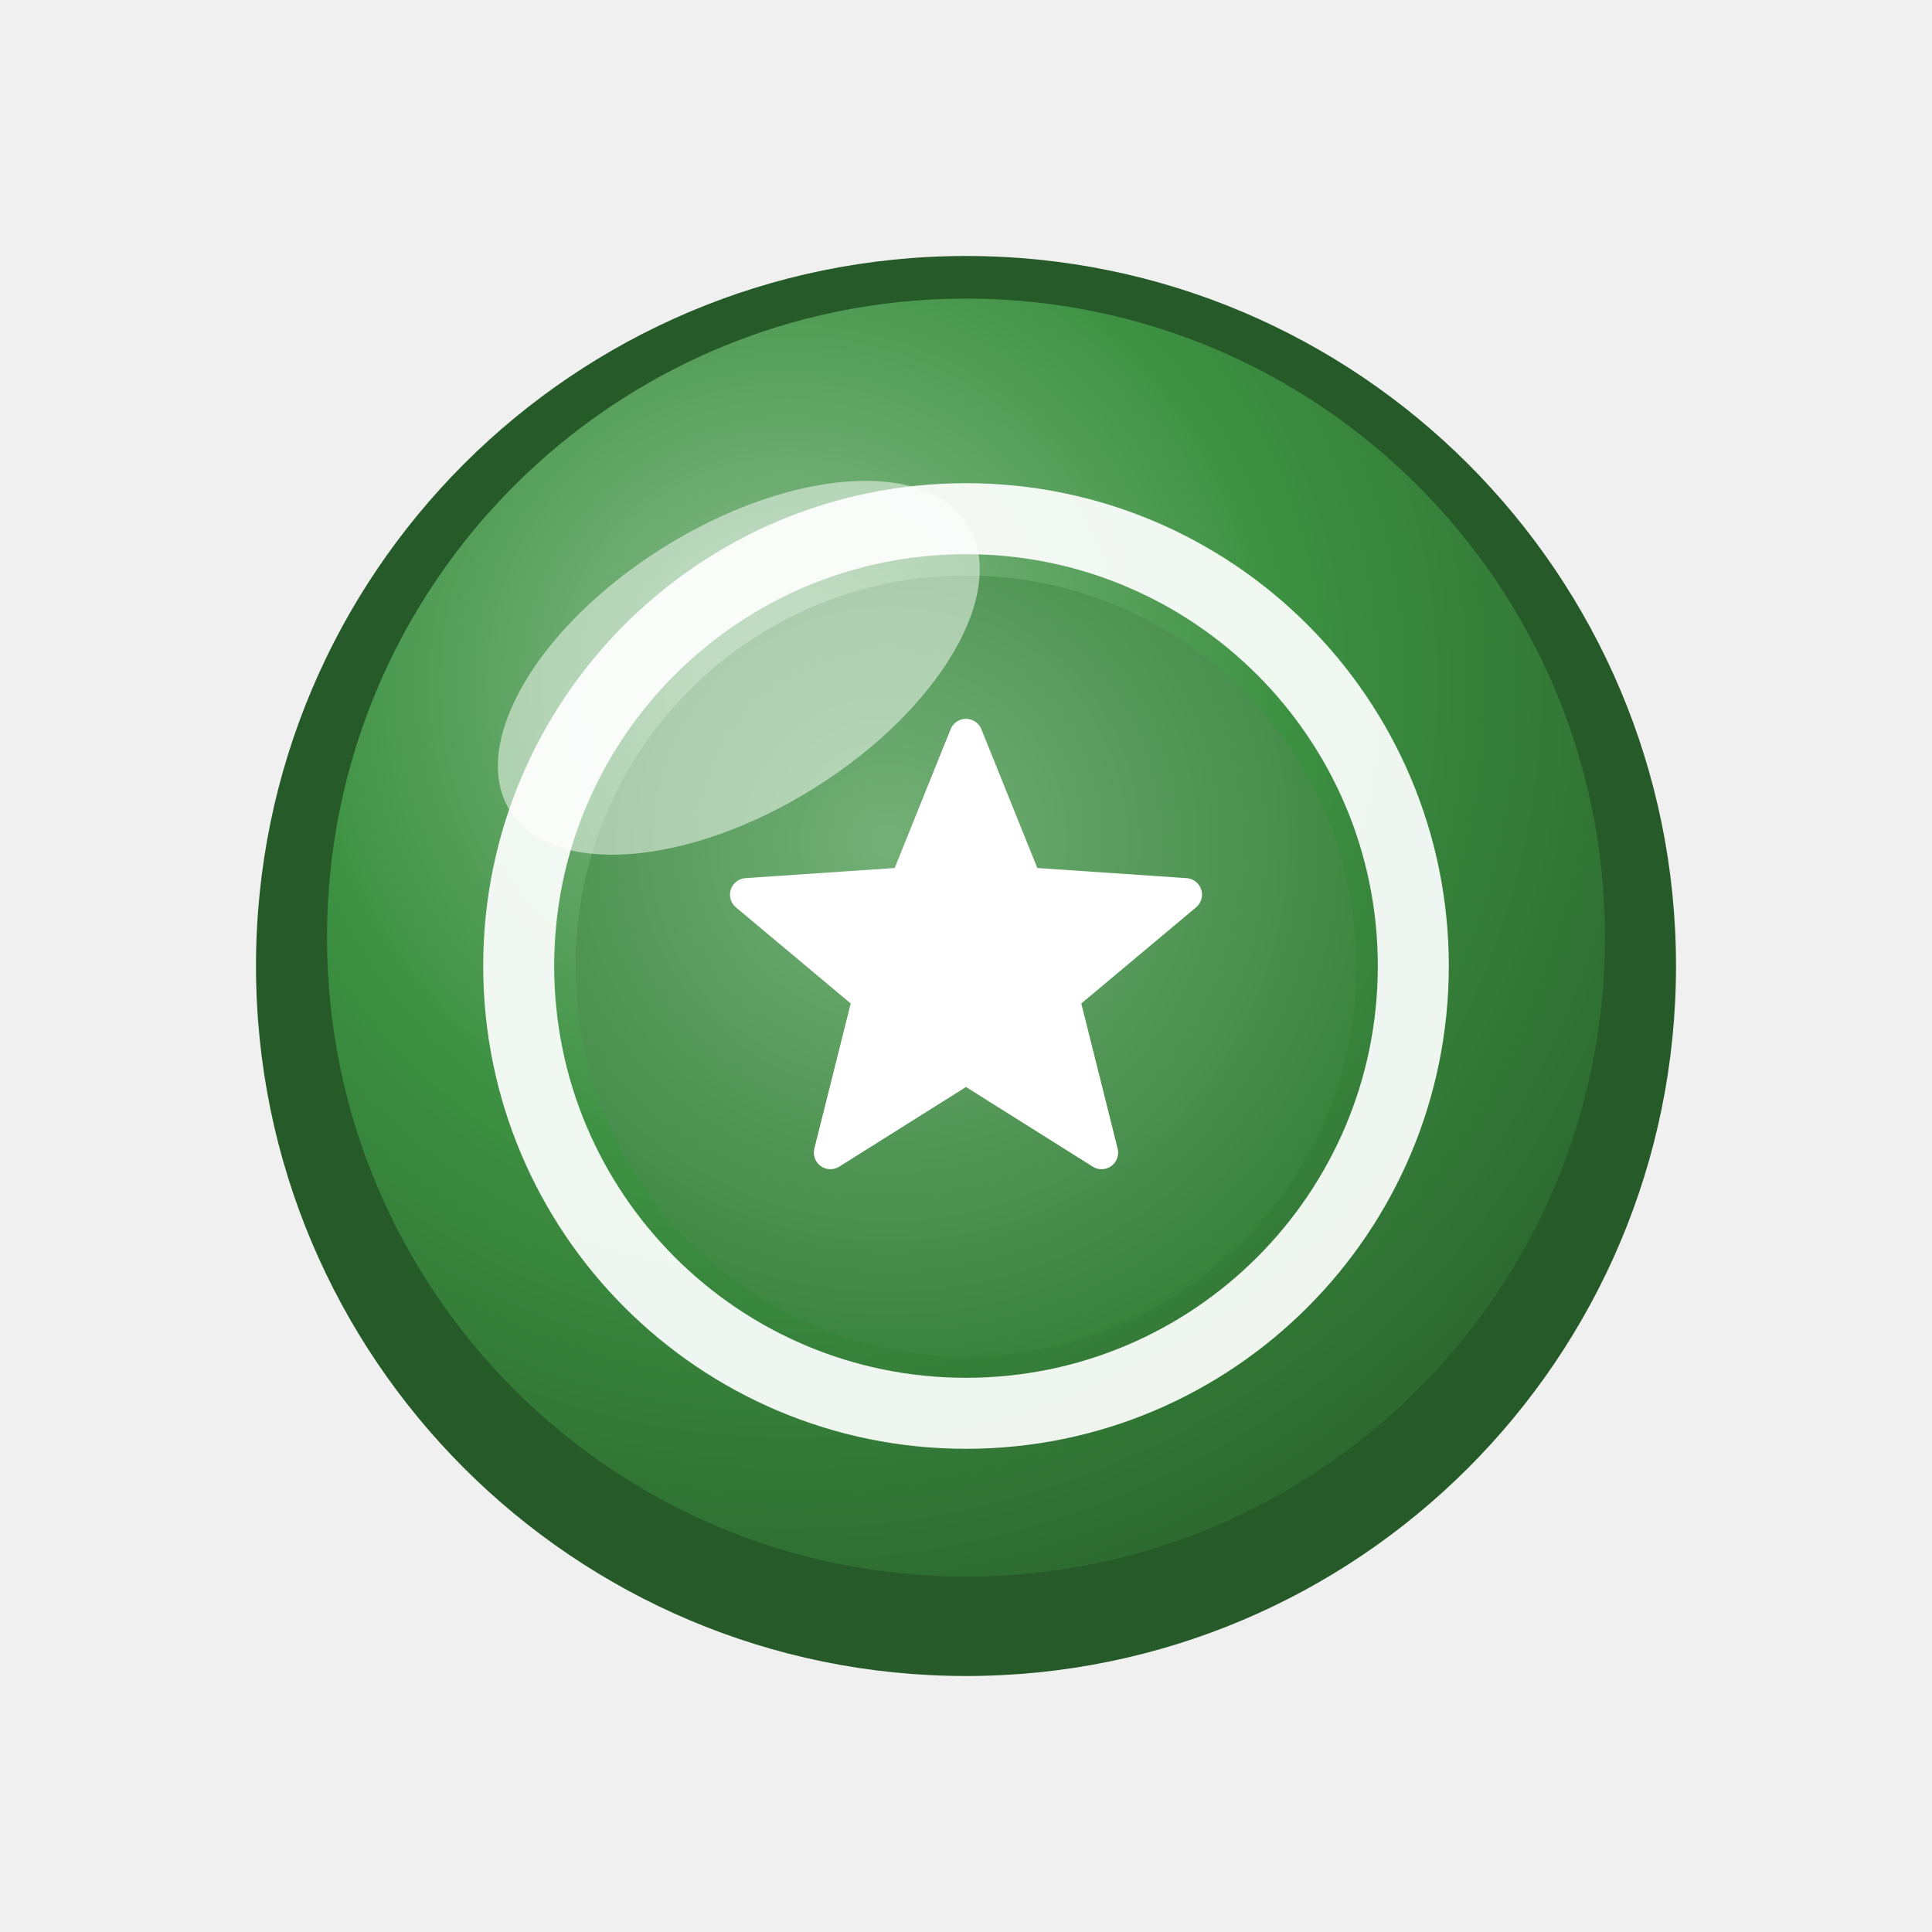
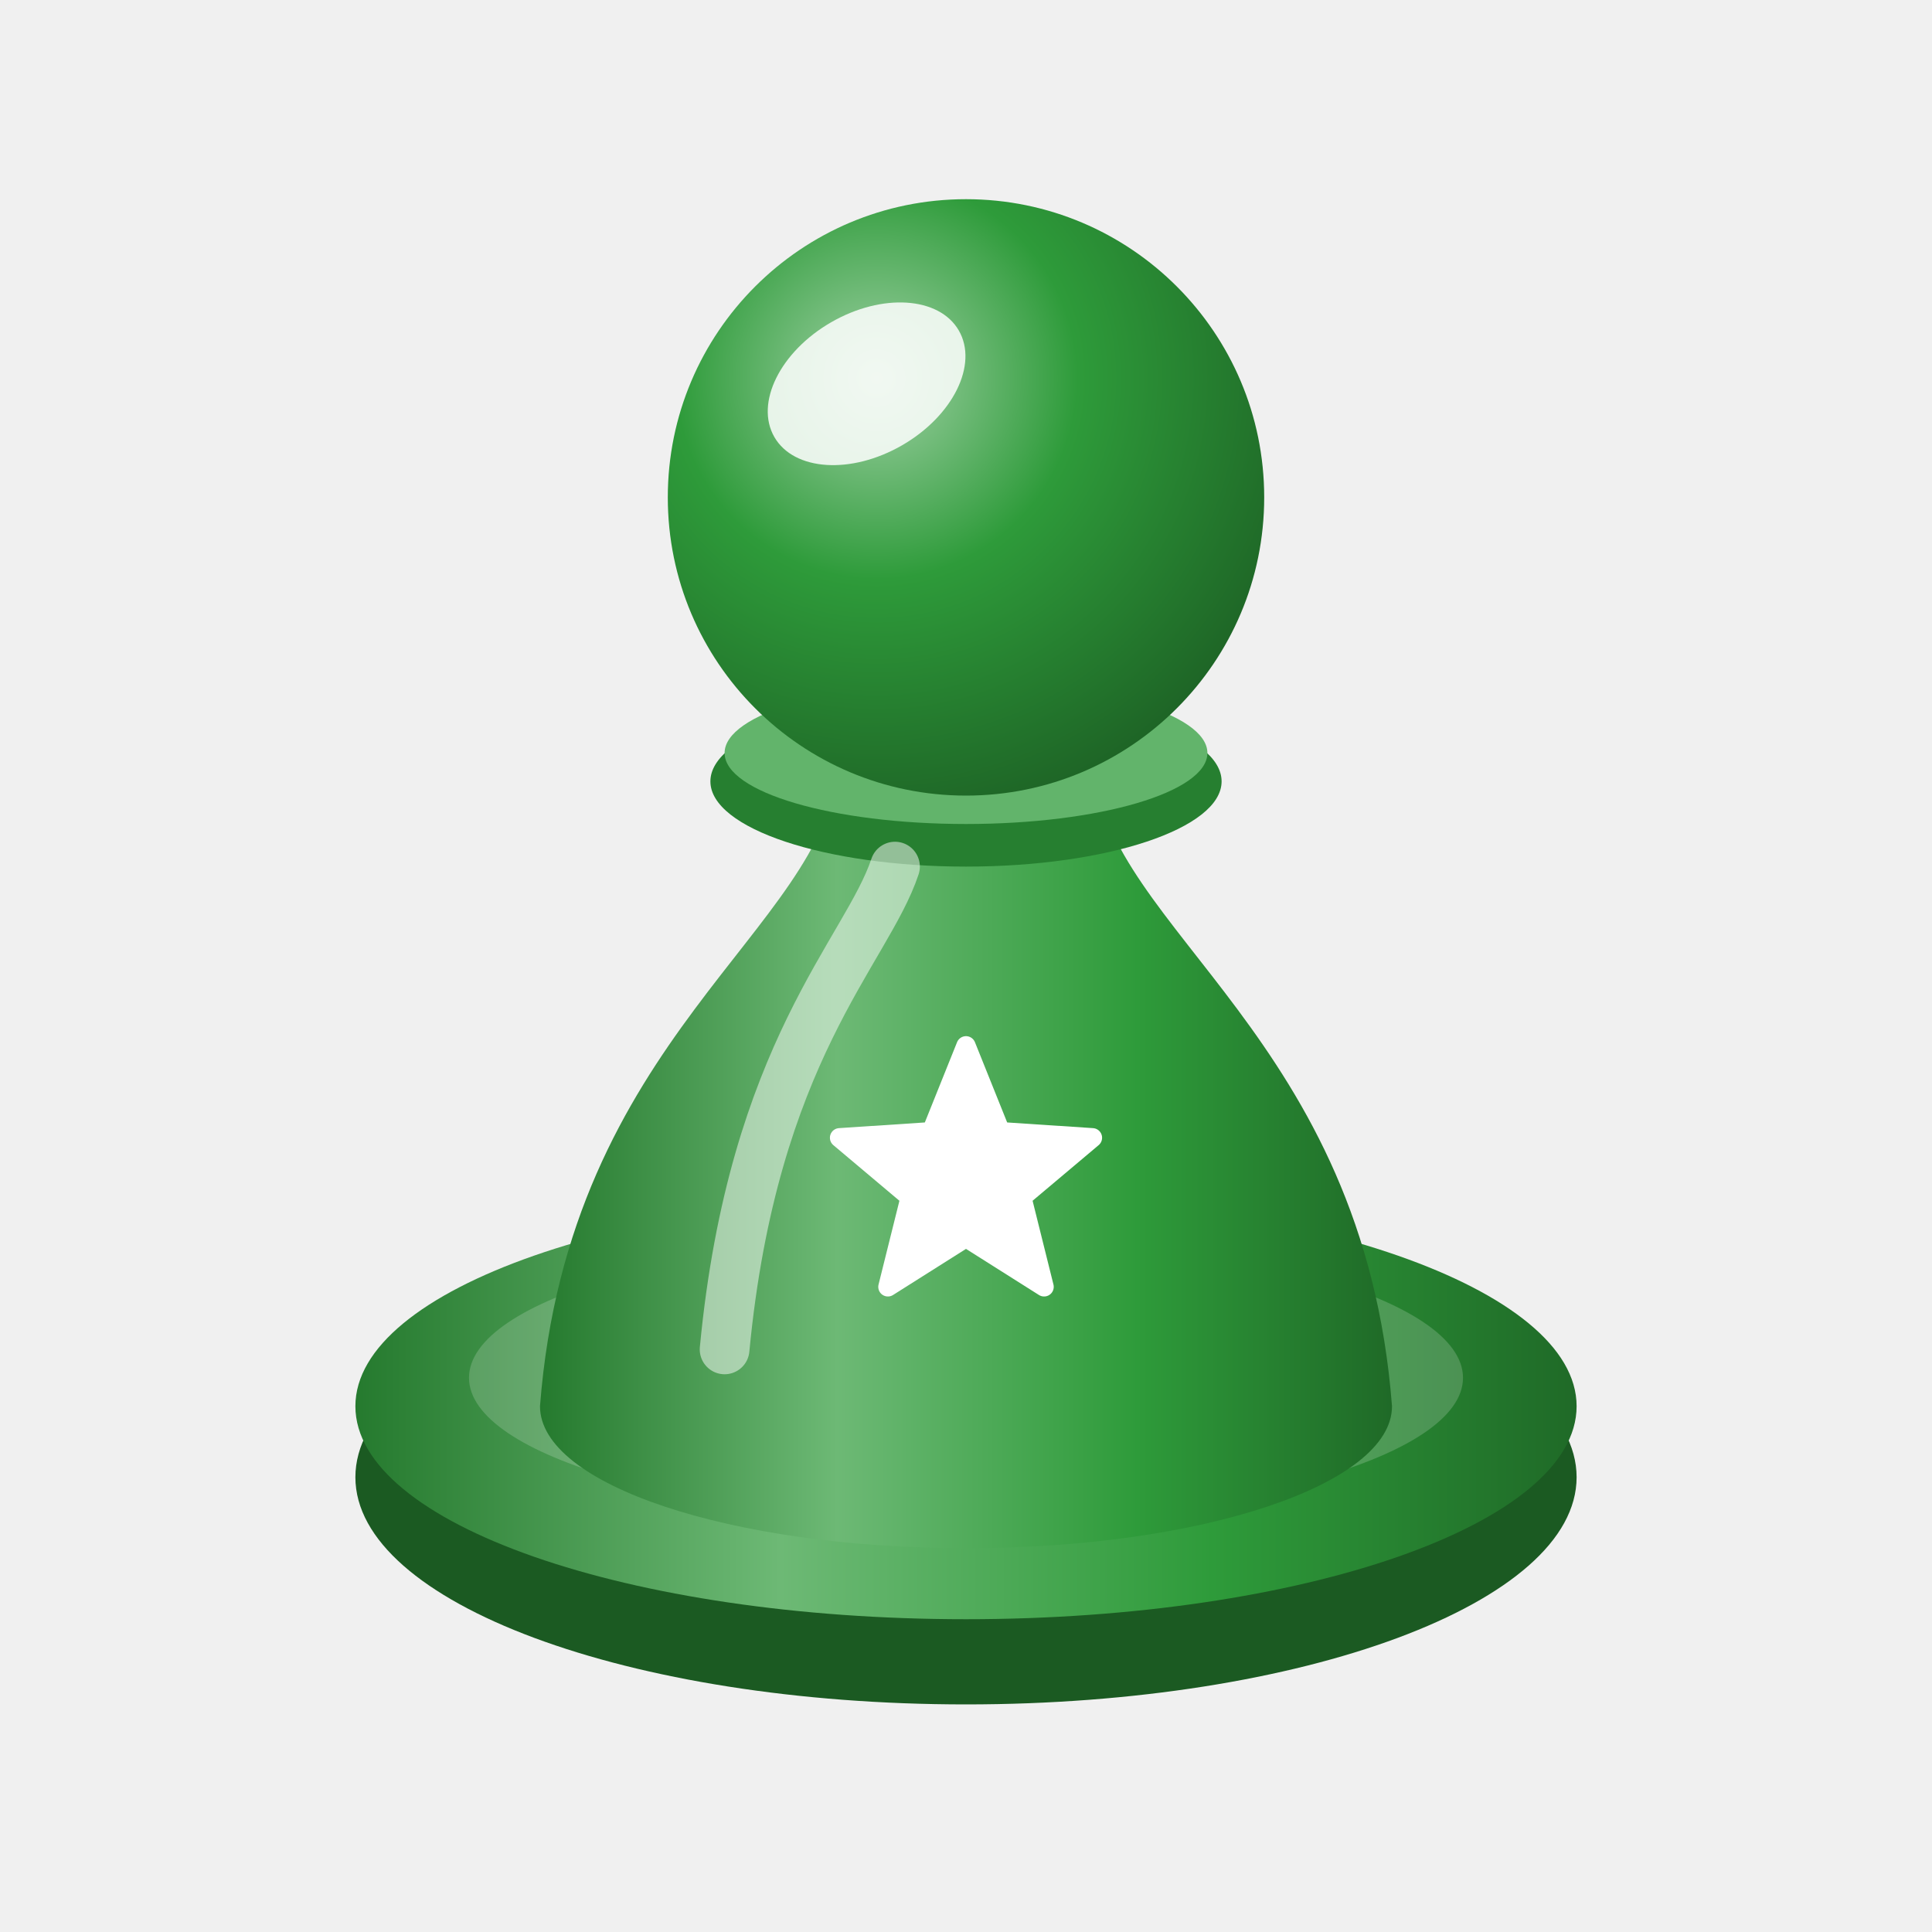
<svg xmlns="http://www.w3.org/2000/svg" width="64" height="64" viewBox="0 0 64 64">
  <defs>
-     <radialGradient id="tg63" cx="36%" cy="30%" r="78%">
-       <stop offset="0" stop-color="#8EBF91" />
-       <stop offset=".5" stop-color="#3D9142" />
-       <stop offset="1" stop-color="#2B662E" />
+     <radialGradient id="th63" cx="35%" cy="30%" r="75%">
+       <stop offset="0" stop-color="#A1D2A6" />
+       <stop offset=".45" stop-color="#2E9B3A" />
+       <stop offset="1" stop-color="#1E6526" />
    </radialGradient>
-     <radialGradient id="td63" cx="40%" cy="34%" r="72%">
-       <stop offset="0" stop-color="#73B077" />
-       <stop offset="1" stop-color="#36803A" />
-     </radialGradient>
+     <linearGradient id="tb63" x1="0" y1="0" x2="1" y2="0">
+       <stop offset="0" stop-color="#24792D" />
+       <stop offset=".35" stop-color="#6DB975" />
+       <stop offset=".7" stop-color="#2E9B3A" />
+       <stop offset="1" stop-color="#1F6927" />
+     </linearGradient>
  </defs>
  <g transform="translate(32 32) scale(1.12) translate(-32 -32)">
-     <circle cx="32" cy="32" r="21" fill="#265A29" />
-     <circle cx="32" cy="31.16" r="18.9" fill="url(#tg63)" />
-     <circle cx="32" cy="32" r="13.23" fill="none" stroke="#FFFFFF" stroke-opacity=".92" stroke-width="2.1" />
-     <circle cx="32" cy="32" r="11.55" fill="url(#td63)" />
-     <polygon points="32,25.18 33.77,29.57 38.49,29.89 34.86,32.93 36.01,37.52 32,35 27.99,37.52 29.14,32.93 25.51,29.89 30.23,29.57" fill="#FFFFFF" stroke="#FFFFFF" stroke-width="0.98" stroke-linejoin="round" />
-     <ellipse cx="25.28" cy="23.18" rx="7.98" ry="4.2" transform="rotate(-32 25.28 23.18)" fill="#FFFFFF" fill-opacity=".5" />
+     <ellipse cx="32" cy="47.12" rx="18.06" ry="6.72" fill="#1B5A22" />
+     <ellipse cx="32" cy="45.02" rx="18.06" ry="6.3" fill="url(#tb63)" />
+     <ellipse cx="32" cy="44.18" rx="14.7" ry="4.2" fill="#FFFFFF" fill-opacity=".18" />
+     <path d="M19.4 45.02 C20.24 34.1 27.8 30.95 28.22 26.12 L35.78 26.12 C36.2 30.95 43.76 34.1 44.6 45.02 A12.6 4.2 0 0 1 19.4 45.02Z" fill="url(#tb63)" />
+     <ellipse cx="32" cy="26.54" rx="7.56" ry="2.52" fill="#267F30" />
+     <ellipse cx="32" cy="25.7" rx="7.14" ry="2.1" fill="#62B46B" />
+     <circle cx="32" cy="18.14" r="8.82" fill="url(#th63)" />
+     <ellipse cx="29.06" cy="14.78" rx="3.15" ry="2.1" transform="rotate(-30 29.06 14.78)" fill="#FFFFFF" fill-opacity=".85" />
+     <path d="M24.86 43.34 C25.7 34.52 29.06 31.58 29.9 29.06" fill="none" stroke="#FFFFFF" stroke-opacity=".5" stroke-width="1.47" stroke-linecap="round" />
+     <polygon points="32,34.36 33.02,36.9 35.74,37.08 33.65,38.84 34.31,41.49 32,40.03 29.69,41.49 30.35,38.84 28.26,37.08 30.98,36.9" fill="#FFFFFF" stroke="#FFFFFF" stroke-width="0.57" stroke-linejoin="round" />
  </g>
</svg>
